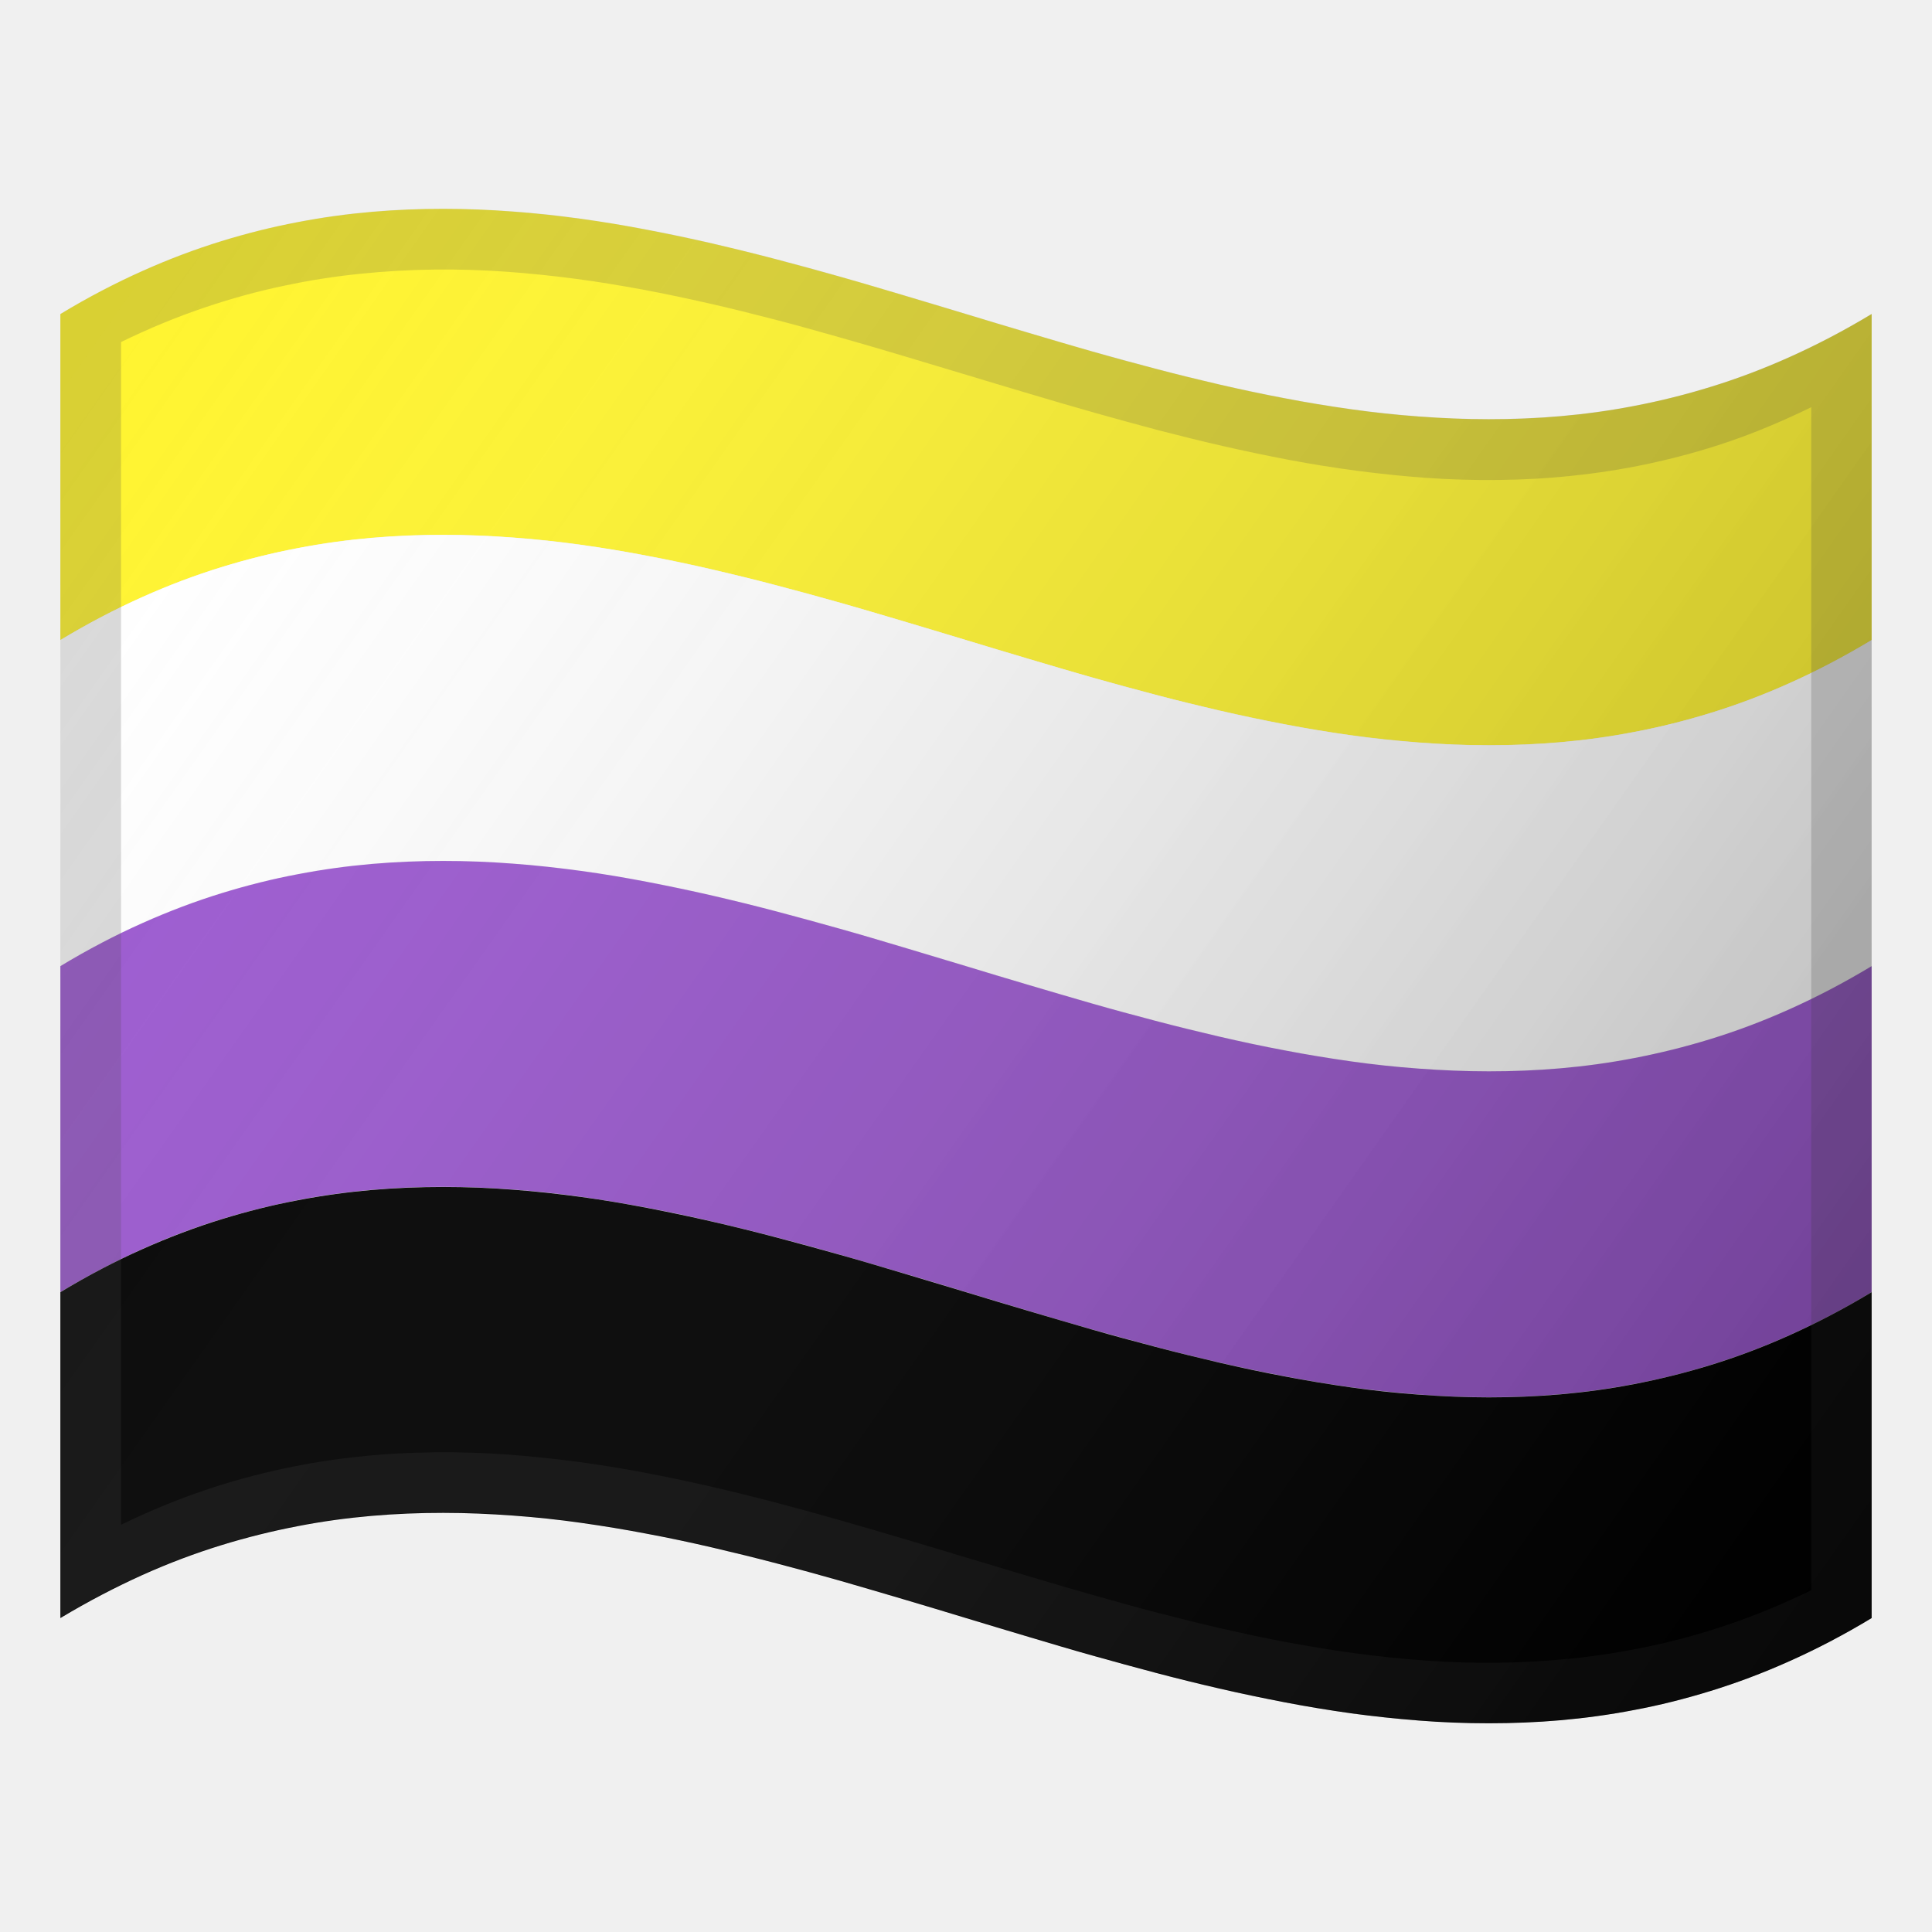
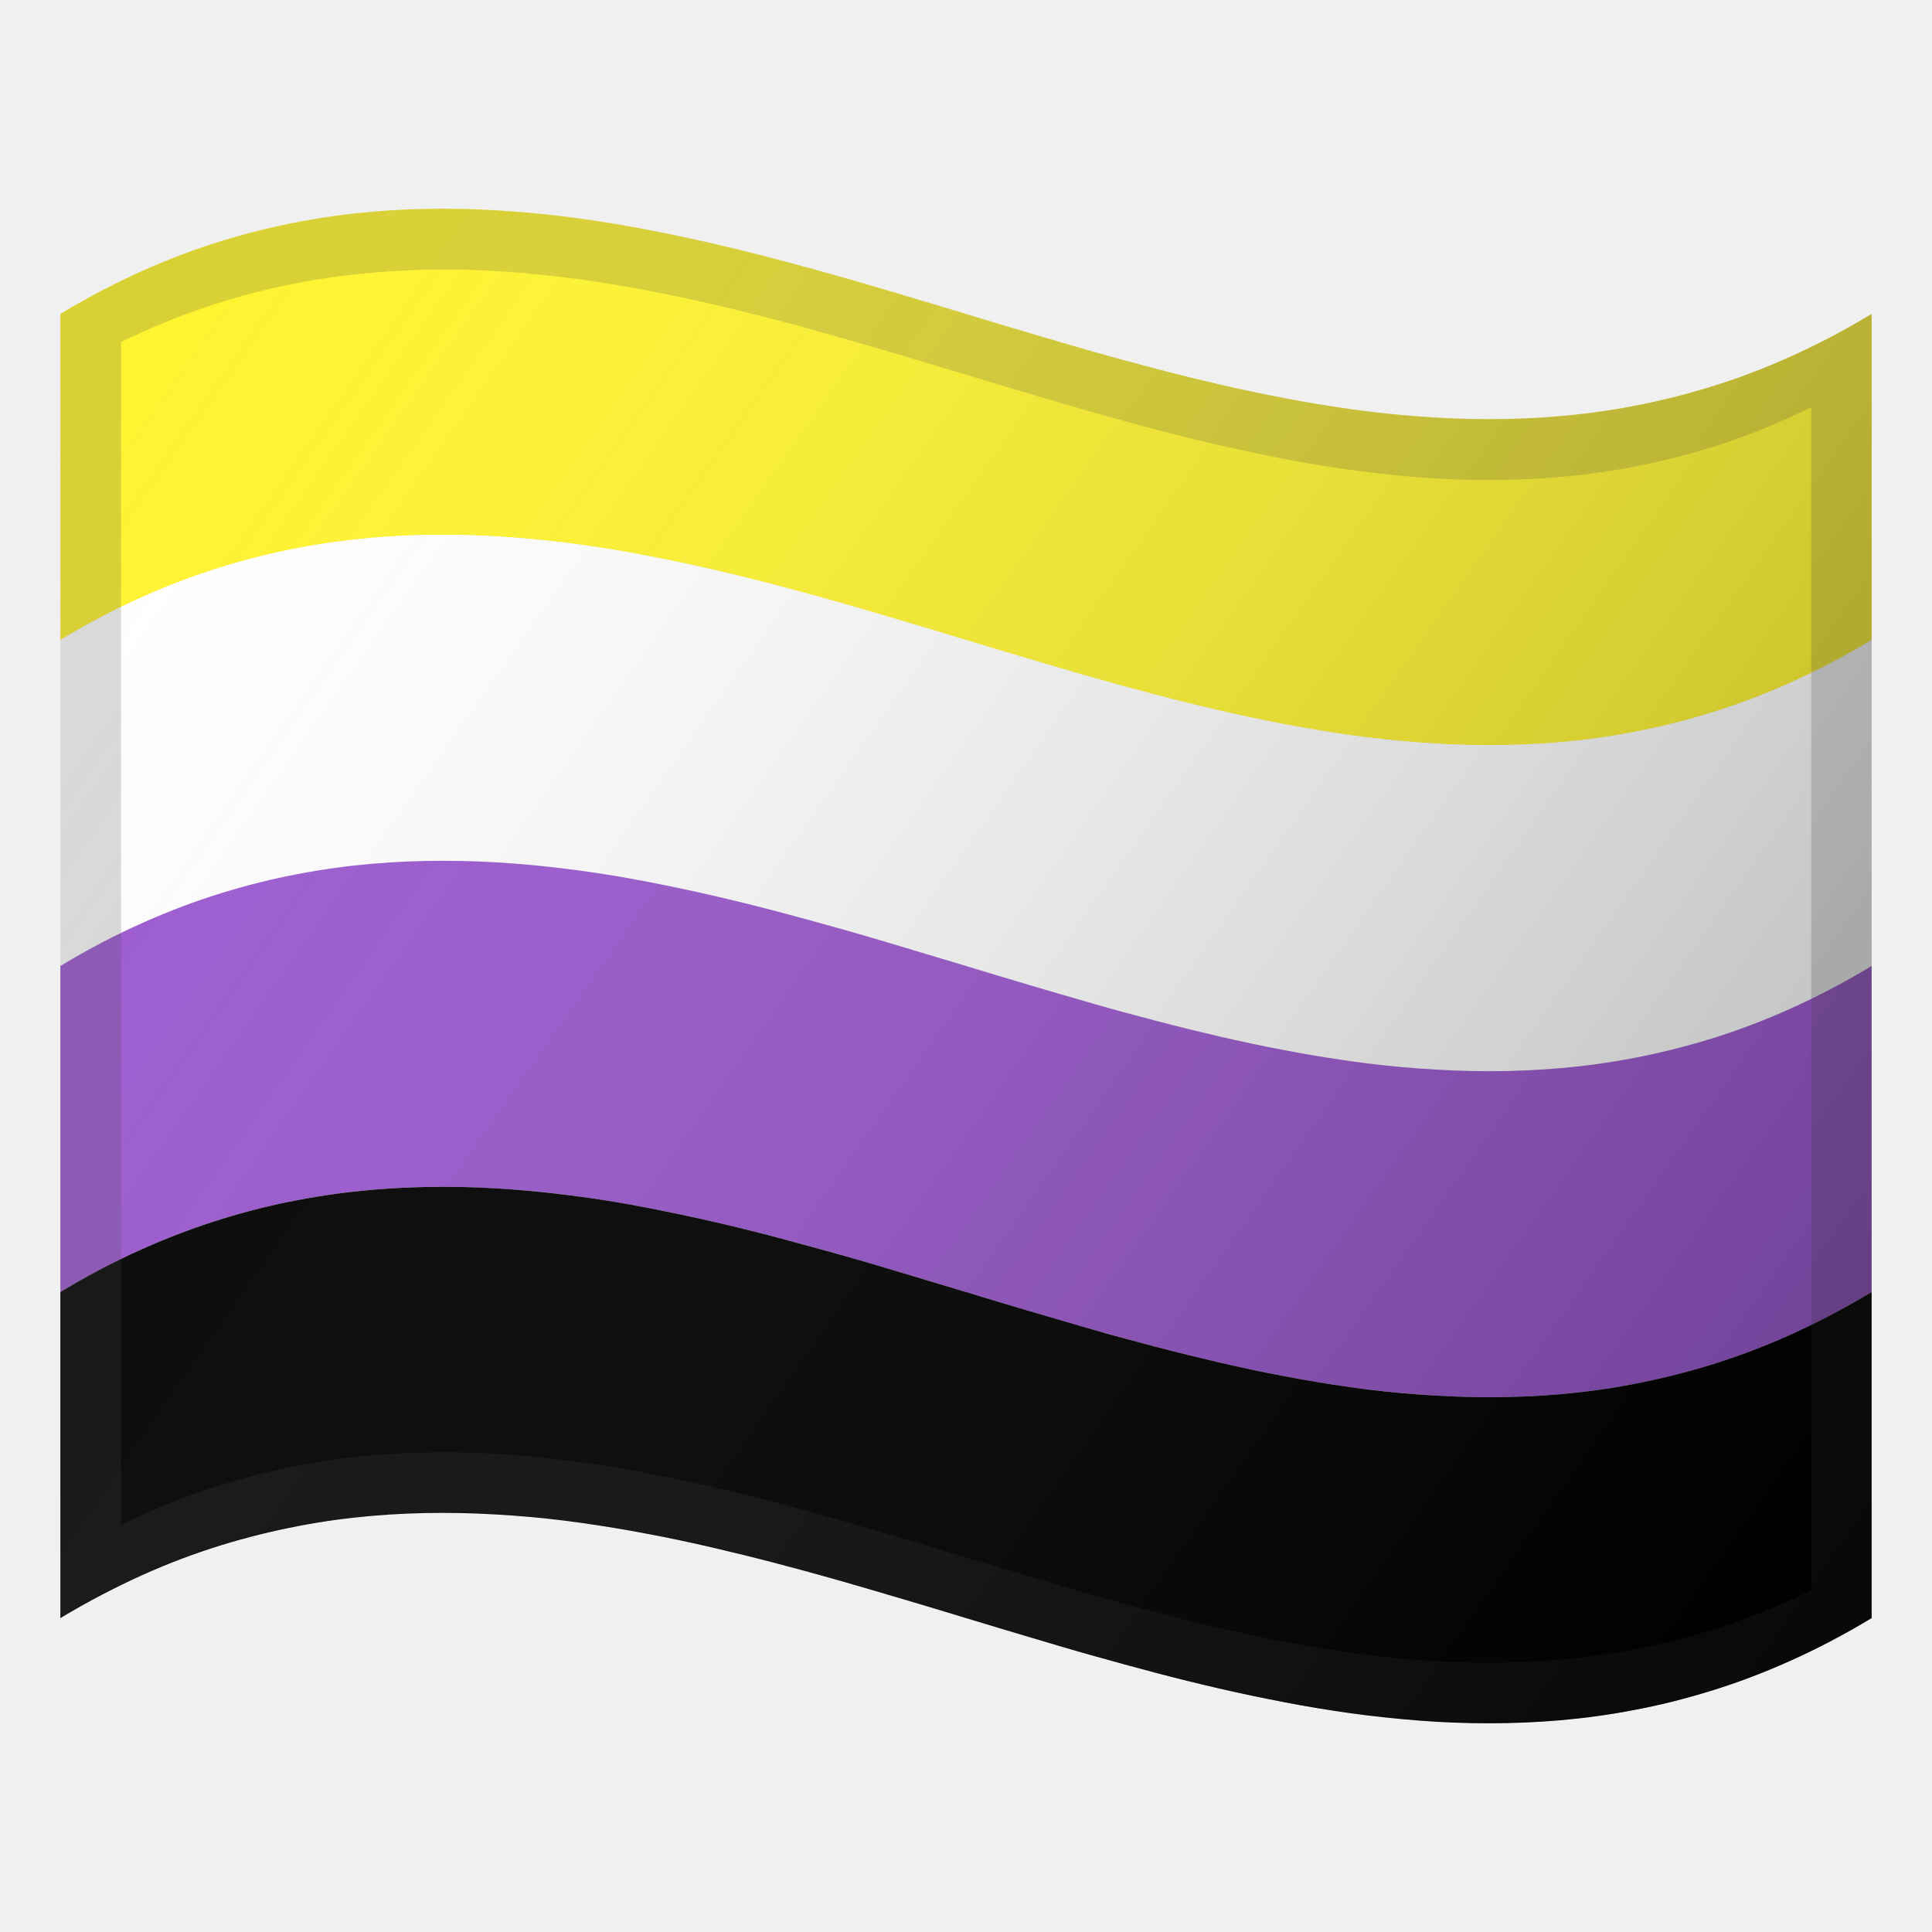
<svg xmlns="http://www.w3.org/2000/svg" enable-background="new 0 0 128 128" viewBox="0 0 128 128">
  <linearGradient id="b" x1="-153" x2="-85.917" y1="-607.79" y2="-607.79" gradientUnits="userSpaceOnUse">
    <stop stop-color="#fff" stop-opacity="0" offset="0" />
    <stop stop-opacity=".287" offset=".287" />
    <stop offset=".525" />
    <stop stop-opacity=".249" offset=".753" />
    <stop stop-color="#fff" stop-opacity="0" offset="1" />
  </linearGradient>
  <rect x="-153" y="-651.76" width="67.08" height="87.93" fill="url(#b)" opacity=".2" />
-   <path d="m124 42.40c-1.85 1.12-3.66 2.06-5.43 2.85-1.78 0.8-3.52 1.45-5.24 1.98s-3.4 0.95-5.06 1.26c-1.66 0.32-3.29 0.54-4.89 0.68s-3.19 0.2-4.75 0.2-3.1-0.06-4.62-0.18-3.02-0.28-4.5-0.48c-1.48-0.21-2.95-0.45-4.4-0.73s-2.89-0.58-4.32-0.91-2.85-0.68-4.25-1.05c-1.41-0.37-2.81-0.76-4.21-1.15s-2.79-0.81-4.17-1.22c-1.39-0.41-2.77-0.83-4.16-1.25-1.38-0.42-2.77-0.84-4.16-1.25s-2.78-0.82-4.17-1.22c-1.4-0.4-2.8-0.78-4.21-1.15s-2.83-0.72-4.25-1.05-2.87-0.64-4.32-0.91c-1.45-0.28-2.92-0.52-4.4-0.73s-2.98-0.37-4.5-0.48-3.06-0.18-4.62-0.18-3.14 0.06-4.75 0.2-3.24 0.36-4.89 0.68c-1.66 0.32-3.34 0.73-5.06 1.26s-3.46 1.18-5.24 1.98c-1.77 0.8-3.58 1.74-5.43 2.85v-8.61s0-2.88 0-4.37v-8.61c1.85-1.12 3.66-2.06 5.43-2.85s3.52-1.45 5.24-1.98 3.4-0.95 5.06-1.26c1.66-0.32 3.29-0.54 4.89-0.68 1.61-0.14 3.19-0.2 4.75-0.2s3.1 0.06 4.62 0.18c1.52 0.11 3.02 0.28 4.5 0.48s2.95 0.45 4.4 0.73 2.89 0.58 4.32 0.91 2.85 0.68 4.25 1.05c1.41 0.37 2.81 0.76 4.21 1.15s2.79 0.81 4.17 1.22 2.77 0.83 4.16 1.25c1.38 0.42 2.77 0.84 4.16 1.25s2.78 0.82 4.17 1.22 2.8 0.78 4.21 1.15 2.83 0.72 4.25 1.05c1.43 0.33 2.87 0.64 4.32 0.91 1.45 0.28 2.92 0.52 4.4 0.73s2.98 0.37 4.5 0.48 3.06 0.18 4.62 0.18 3.14-0.06 4.75-0.2 3.24-0.36 4.89-0.68c1.66-0.32 3.34-0.73 5.06-1.26s3.46-1.18 5.24-1.98 3.59-1.74 5.43-2.85v8.61 4.37s0 3.09 0 8.61z" fill="#FFF430" />
-   <path d="m124 64.00c-1.85 1.12-3.66 2.06-5.43 2.85-1.78 0.8-3.52 1.45-5.24 1.98s-3.4 0.95-5.06 1.26c-1.66 0.32-3.29 0.54-4.89 0.68s-3.19 0.2-4.75 0.2-3.1-0.06-4.62-0.18-3.02-0.28-4.5-0.48c-1.48-0.21-2.95-0.45-4.4-0.73s-2.89-0.58-4.32-0.91-2.85-0.68-4.25-1.05c-1.41-0.37-2.81-0.76-4.21-1.15s-2.79-0.81-4.17-1.22c-1.39-0.41-2.77-0.83-4.16-1.25-1.38-0.42-2.77-0.84-4.16-1.25s-2.78-0.82-4.17-1.22c-1.4-0.4-2.8-0.78-4.21-1.15s-2.83-0.72-4.25-1.05-2.87-0.64-4.32-0.91c-1.45-0.28-2.92-0.52-4.4-0.73s-2.98-0.37-4.5-0.48-3.06-0.18-4.62-0.18-3.14 0.06-4.75 0.2-3.24 0.36-4.89 0.68c-1.66 0.32-3.34 0.73-5.06 1.26s-3.46 1.18-5.24 1.98c-1.77 0.8-3.58 1.74-5.43 2.85v-8.61s0-2.88 0-4.37v-8.61c1.85-1.12 3.66-2.06 5.43-2.85s3.52-1.45 5.24-1.98 3.4-0.95 5.06-1.26c1.66-0.32 3.29-0.54 4.89-0.68 1.61-0.14 3.19-0.2 4.75-0.2s3.1 0.06 4.62 0.18c1.52 0.11 3.02 0.28 4.5 0.48s2.95 0.45 4.4 0.73 2.89 0.58 4.32 0.91 2.85 0.68 4.25 1.05c1.41 0.37 2.81 0.76 4.21 1.15s2.79 0.81 4.17 1.22 2.77 0.83 4.16 1.25c1.38 0.42 2.77 0.84 4.16 1.25s2.78 0.82 4.17 1.22 2.8 0.78 4.21 1.15 2.83 0.72 4.25 1.05c1.43 0.33 2.87 0.64 4.32 0.91 1.45 0.28 2.92 0.52 4.4 0.73s2.98 0.37 4.5 0.48 3.06 0.18 4.62 0.18 3.14-0.06 4.75-0.2 3.24-0.36 4.89-0.68c1.66-0.32 3.34-0.73 5.06-1.26s3.46-1.18 5.24-1.98 3.59-1.74 5.43-2.85v8.61 4.37s0 3.09 0 8.61z" fill="#FFF" />
-   <path d="m124 85.60c-1.85 1.12-3.66 2.06-5.43 2.85-1.78 0.8-3.52 1.45-5.24 1.98s-3.4 0.95-5.06 1.26c-1.66 0.32-3.29 0.54-4.89 0.68s-3.19 0.2-4.75 0.2-3.1-0.06-4.62-0.18-3.02-0.28-4.5-0.48c-1.48-0.21-2.95-0.45-4.4-0.73s-2.89-0.58-4.32-0.91-2.85-0.68-4.25-1.05c-1.41-0.37-2.81-0.76-4.21-1.15s-2.79-0.81-4.17-1.22c-1.39-0.41-2.77-0.83-4.16-1.25-1.38-0.42-2.77-0.84-4.16-1.25s-2.78-0.82-4.17-1.22c-1.4-0.4-2.8-0.78-4.21-1.15s-2.83-0.72-4.25-1.05-2.87-0.64-4.32-0.91c-1.45-0.28-2.92-0.52-4.4-0.73s-2.98-0.37-4.5-0.48-3.06-0.18-4.62-0.18-3.14 0.06-4.75 0.2-3.24 0.36-4.89 0.68c-1.66 0.32-3.34 0.73-5.06 1.26s-3.46 1.18-5.24 1.98c-1.77 0.8-3.58 1.74-5.43 2.85v-8.61s0-2.88 0-4.37v-8.61c1.85-1.12 3.66-2.06 5.43-2.85s3.52-1.45 5.24-1.98 3.4-0.95 5.06-1.26c1.66-0.32 3.29-0.54 4.89-0.68 1.61-0.14 3.19-0.2 4.75-0.2s3.1 0.06 4.62 0.18c1.52 0.11 3.02 0.28 4.5 0.48s2.95 0.45 4.4 0.73 2.89 0.58 4.32 0.91 2.85 0.68 4.25 1.05c1.41 0.37 2.81 0.76 4.21 1.15s2.79 0.81 4.17 1.22 2.77 0.83 4.16 1.25c1.38 0.42 2.77 0.84 4.16 1.25s2.78 0.82 4.17 1.22 2.8 0.78 4.21 1.15 2.83 0.72 4.25 1.05c1.43 0.33 2.87 0.64 4.32 0.91 1.45 0.28 2.92 0.52 4.4 0.73s2.98 0.37 4.5 0.48 3.06 0.18 4.62 0.18 3.14-0.06 4.75-0.2 3.24-0.36 4.89-0.68c1.66-0.32 3.34-0.73 5.06-1.26s3.46-1.18 5.24-1.98 3.59-1.74 5.43-2.85v8.61 4.37s0 3.09 0 8.61z" fill="#9C59D1" />
-   <path d="m124 107.20c-1.85 1.12-3.66 2.06-5.43 2.85-1.78 0.8-3.52 1.45-5.24 1.98s-3.4 0.95-5.06 1.26c-1.66 0.32-3.29 0.54-4.89 0.68s-3.19 0.2-4.75 0.2-3.1-0.06-4.62-0.18-3.02-0.28-4.5-0.48c-1.48-0.21-2.95-0.45-4.4-0.73s-2.89-0.58-4.32-0.91-2.85-0.68-4.25-1.05c-1.41-0.37-2.81-0.76-4.21-1.15s-2.79-0.81-4.17-1.22c-1.39-0.41-2.77-0.83-4.16-1.25-1.38-0.42-2.77-0.84-4.16-1.25s-2.78-0.82-4.17-1.22c-1.4-0.4-2.8-0.78-4.21-1.15s-2.83-0.72-4.25-1.05-2.87-0.64-4.32-0.91c-1.45-0.28-2.92-0.52-4.4-0.73s-2.98-0.37-4.5-0.48-3.06-0.18-4.62-0.18-3.14 0.06-4.75 0.2-3.24 0.36-4.89 0.68c-1.66 0.32-3.34 0.73-5.06 1.26s-3.46 1.18-5.24 1.98c-1.77 0.8-3.58 1.74-5.43 2.85v-8.61s0-2.88 0-4.37v-8.61c1.85-1.12 3.66-2.06 5.43-2.85s3.52-1.45 5.24-1.98 3.4-0.95 5.06-1.26c1.66-0.32 3.29-0.54 4.89-0.68 1.61-0.14 3.19-0.2 4.75-0.2s3.1 0.06 4.62 0.18c1.52 0.11 3.02 0.28 4.5 0.48s2.95 0.45 4.4 0.73 2.89 0.58 4.32 0.91 2.85 0.68 4.25 1.05c1.41 0.37 2.81 0.76 4.21 1.15s2.79 0.81 4.17 1.22 2.77 0.83 4.16 1.25c1.38 0.42 2.77 0.84 4.16 1.25s2.78 0.82 4.17 1.22 2.8 0.78 4.21 1.15 2.83 0.72 4.25 1.05c1.43 0.33 2.87 0.64 4.32 0.91 1.45 0.28 2.92 0.52 4.4 0.73s2.98 0.37 4.5 0.48 3.06 0.18 4.62 0.18 3.14-0.06 4.75-0.2 3.24-0.36 4.89-0.68c1.66-0.32 3.34-0.73 5.06-1.26s3.46-1.18 5.24-1.98 3.59-1.74 5.43-2.85v8.61 4.37s0 3.09 0 8.61z" />
+   <path d="m124 42.40c-1.85 1.12-3.66 2.06-5.43 2.85-1.78 0.8-3.52 1.45-5.24 1.98s-3.4 0.95-5.06 1.26c-1.66 0.32-3.29 0.54-4.89 0.68s-3.19 0.2-4.75 0.2-3.1-0.06-4.62-0.18-3.02-0.28-4.5-0.48c-1.48-0.21-2.95-0.45-4.4-0.73s-2.89-0.58-4.32-0.91-2.85-0.68-4.25-1.05c-1.41-0.37-2.81-0.76-4.21-1.15s-2.79-0.81-4.17-1.22c-1.39-0.41-2.77-0.83-4.16-1.25-1.38-0.42-2.77-0.84-4.16-1.25s-2.78-0.82-4.17-1.22c-1.4-0.4-2.8-0.78-4.21-1.15s-2.83-0.72-4.25-1.05-2.87-0.64-4.32-0.91c-1.45-0.28-2.92-0.52-4.4-0.73s-2.98-0.37-4.5-0.48-3.06-0.18-4.62-0.18-3.14 0.06-4.75 0.2-3.24 0.36-4.89 0.68c-1.66 0.32-3.34 0.73-5.06 1.26s-3.46 1.18-5.24 1.98c-1.77 0.8-3.58 1.74-5.43 2.85v-21.6c1.85-1.12 3.66-2.06 5.43-2.85s3.52-1.45 5.24-1.98 3.4-0.95 5.06-1.26c1.66-0.32 3.29-0.54 4.89-0.68 1.61-0.14 3.19-0.2 4.75-0.2s3.1 0.06 4.62 0.18c1.52 0.11 3.02 0.28 4.5 0.48s2.95 0.45 4.4 0.73 2.89 0.58 4.32 0.91 2.85 0.68 4.25 1.05c1.41 0.37 2.81 0.76 4.21 1.15s2.79 0.81 4.17 1.22 2.77 0.83 4.16 1.25c1.38 0.42 2.77 0.84 4.16 1.25s2.78 0.82 4.17 1.22 2.8 0.78 4.21 1.15 2.83 0.72 4.25 1.05c1.43 0.33 2.87 0.64 4.32 0.91 1.45 0.28 2.92 0.52 4.4 0.73s2.98 0.37 4.5 0.48 3.06 0.18 4.62 0.18 3.14-0.06 4.75-0.2 3.24-0.36 4.89-0.68c1.66-0.32 3.34-0.73 5.06-1.26s3.46-1.18 5.24-1.98 3.59-1.74 5.43-2.85v21.6z" fill="#FFF430" />
+   <path d="m124 64.00c-1.85 1.12-3.66 2.06-5.43 2.85-1.78 0.8-3.52 1.45-5.24 1.98s-3.4 0.95-5.06 1.26c-1.66 0.32-3.29 0.54-4.89 0.68s-3.19 0.2-4.75 0.2-3.1-0.06-4.62-0.18-3.02-0.28-4.5-0.48c-1.48-0.21-2.95-0.45-4.4-0.73s-2.89-0.58-4.32-0.91-2.85-0.68-4.25-1.05c-1.41-0.37-2.81-0.76-4.21-1.15s-2.79-0.81-4.17-1.22c-1.39-0.41-2.77-0.83-4.16-1.25-1.38-0.42-2.77-0.84-4.16-1.25s-2.78-0.82-4.17-1.22c-1.4-0.4-2.8-0.78-4.21-1.15s-2.83-0.72-4.25-1.05-2.87-0.64-4.32-0.91c-1.45-0.28-2.92-0.52-4.4-0.73s-2.98-0.37-4.5-0.48-3.06-0.18-4.62-0.18-3.14 0.06-4.75 0.2-3.24 0.36-4.89 0.68c-1.66 0.32-3.34 0.73-5.06 1.26s-3.46 1.18-5.24 1.98c-1.77 0.8-3.58 1.74-5.43 2.85v-21.6c1.85-1.12 3.66-2.06 5.43-2.85s3.52-1.45 5.24-1.98 3.4-0.95 5.06-1.26c1.66-0.32 3.29-0.54 4.89-0.68 1.61-0.14 3.19-0.2 4.75-0.2s3.1 0.06 4.62 0.18c1.52 0.11 3.02 0.28 4.5 0.48s2.95 0.45 4.4 0.73 2.89 0.58 4.32 0.91 2.85 0.68 4.25 1.05c1.41 0.37 2.81 0.76 4.21 1.15s2.79 0.81 4.17 1.22 2.77 0.83 4.16 1.25c1.38 0.42 2.77 0.84 4.16 1.25s2.78 0.82 4.17 1.22 2.8 0.78 4.21 1.15 2.83 0.72 4.25 1.05c1.43 0.33 2.87 0.64 4.32 0.91 1.45 0.28 2.92 0.52 4.4 0.73s2.98 0.37 4.5 0.48 3.06 0.18 4.62 0.18 3.14-0.06 4.75-0.2 3.24-0.36 4.89-0.68c1.66-0.32 3.34-0.73 5.06-1.26s3.46-1.18 5.24-1.98 3.59-1.74 5.43-2.85v21.6z" fill="#FFF" />
+   <path d="m124 85.60c-1.85 1.12-3.66 2.06-5.43 2.85-1.78 0.8-3.52 1.45-5.24 1.98s-3.4 0.95-5.06 1.26c-1.66 0.32-3.29 0.54-4.89 0.68s-3.19 0.2-4.75 0.2-3.1-0.06-4.62-0.18-3.02-0.28-4.5-0.48c-1.48-0.21-2.95-0.45-4.4-0.73s-2.89-0.58-4.32-0.91-2.85-0.68-4.25-1.05c-1.41-0.37-2.81-0.76-4.21-1.15s-2.79-0.81-4.17-1.22c-1.39-0.41-2.77-0.83-4.16-1.25-1.38-0.42-2.77-0.84-4.16-1.25s-2.78-0.82-4.17-1.22c-1.4-0.4-2.8-0.78-4.21-1.15s-2.83-0.72-4.25-1.05-2.87-0.64-4.32-0.91c-1.45-0.28-2.92-0.52-4.4-0.73s-2.98-0.37-4.5-0.48-3.06-0.18-4.62-0.18-3.14 0.06-4.75 0.2-3.24 0.36-4.89 0.68c-1.66 0.32-3.34 0.73-5.06 1.26s-3.46 1.18-5.24 1.98c-1.77 0.8-3.58 1.74-5.43 2.85v-21.6c1.85-1.12 3.66-2.06 5.43-2.85s3.52-1.45 5.24-1.98 3.4-0.95 5.06-1.26c1.66-0.32 3.29-0.54 4.89-0.68 1.61-0.14 3.19-0.2 4.75-0.2s3.1 0.06 4.62 0.18c1.52 0.11 3.02 0.28 4.5 0.48s2.95 0.45 4.4 0.73 2.89 0.58 4.32 0.91 2.85 0.68 4.25 1.05c1.41 0.37 2.81 0.76 4.21 1.15s2.79 0.81 4.17 1.22 2.77 0.83 4.16 1.25c1.38 0.42 2.77 0.84 4.16 1.25s2.78 0.82 4.17 1.22 2.8 0.78 4.21 1.15 2.83 0.72 4.25 1.05c1.43 0.33 2.87 0.64 4.32 0.91 1.45 0.28 2.92 0.52 4.4 0.73s2.98 0.37 4.5 0.48 3.06 0.18 4.62 0.18 3.14-0.06 4.75-0.2 3.24-0.36 4.89-0.68c1.66-0.32 3.34-0.73 5.06-1.26s3.46-1.18 5.24-1.98 3.59-1.74 5.43-2.85v21.6z" fill="#9C59D1" />
+   <path d="m124 107.20c-1.85 1.12-3.66 2.06-5.43 2.85-1.78 0.8-3.52 1.45-5.24 1.98s-3.4 0.95-5.06 1.26c-1.66 0.32-3.29 0.54-4.89 0.68s-3.19 0.2-4.75 0.2-3.1-0.06-4.62-0.18-3.02-0.28-4.5-0.48c-1.48-0.21-2.95-0.45-4.4-0.73s-2.89-0.58-4.32-0.91-2.85-0.68-4.25-1.05c-1.41-0.37-2.81-0.76-4.21-1.15s-2.79-0.81-4.17-1.22c-1.39-0.41-2.77-0.83-4.16-1.25-1.38-0.42-2.77-0.84-4.16-1.25s-2.78-0.82-4.17-1.22c-1.4-0.4-2.8-0.78-4.21-1.15s-2.83-0.72-4.25-1.05-2.87-0.64-4.32-0.91c-1.45-0.28-2.92-0.52-4.4-0.73s-2.98-0.37-4.5-0.48-3.06-0.18-4.62-0.18-3.14 0.06-4.75 0.2-3.24 0.36-4.89 0.68c-1.66 0.32-3.34 0.73-5.06 1.26s-3.46 1.18-5.24 1.98c-1.77 0.8-3.58 1.74-5.43 2.85v-21.6c1.85-1.12 3.66-2.06 5.43-2.85s3.52-1.45 5.24-1.98 3.4-0.95 5.06-1.26c1.66-0.32 3.29-0.54 4.89-0.68 1.61-0.14 3.19-0.2 4.75-0.2s3.1 0.06 4.62 0.18c1.52 0.11 3.02 0.28 4.5 0.48s2.95 0.45 4.4 0.73 2.89 0.58 4.32 0.91 2.85 0.68 4.25 1.05c1.41 0.37 2.81 0.76 4.21 1.15s2.79 0.81 4.17 1.22 2.77 0.83 4.16 1.25c1.38 0.42 2.77 0.84 4.16 1.25s2.78 0.82 4.17 1.22 2.8 0.78 4.21 1.15 2.83 0.72 4.25 1.05c1.43 0.33 2.87 0.64 4.32 0.91 1.45 0.28 2.92 0.52 4.4 0.73s2.98 0.37 4.5 0.48 3.06 0.18 4.62 0.18 3.14-0.06 4.75-0.2 3.24-0.36 4.89-0.68c1.66-0.32 3.34-0.73 5.06-1.26s3.46-1.18 5.24-1.98 3.59-1.74 5.43-2.85v21.6z" />
  <g opacity=".2">
    <path d="m120 26.98v5.44 4.72 4.48s0 3.06 0 4.72v5.44 5.33s0 3.2 0 4.69v4.37 4.37 4.69s0 3.41 0 5.33v5.44s0 3.21 0 4.72v4.48 4.72s0 3.45 0 5.44c-1.87 0.91-3.69 1.66-5.49 2.27-1.79 0.61-3.55 1.09-5.27 1.45s-3.42 0.63-5.08 0.8-3.3 0.26-4.9 0.28-3.19-0.03-4.75-0.14-3.09-0.27-4.61-0.47-3.01-0.45-4.49-0.72-2.95-0.59-4.4-0.92-2.89-0.69-4.32-1.06-2.85-0.77-4.26-1.17-2.82-0.81-4.22-1.23l-4.2-1.26c-1.4-0.42-2.8-0.85-4.2-1.26s-2.81-0.83-4.22-1.23-2.83-0.79-4.26-1.17c-1.43-0.37-2.87-0.73-4.32-1.06s-2.92-0.64-4.4-0.92-2.98-0.52-4.49-0.72c-1.52-0.2-3.05-0.36-4.61-0.47s-3.14-0.16-4.75-0.14-3.24 0.1-4.9 0.28c-1.66 0.17-3.35 0.43-5.08 0.8-1.72 0.37-3.48 0.84-5.27 1.45s-3.62 1.36-5.49 2.27v-5.44-4.72-4.48-4.72-5.44-5.33s0-3.2 0-4.69 0-2.93 0-4.37v-4.37s0-3.04 0-4.69 0-3.41 0-5.33v-5.43-4.72s0-2.97 0-4.48v-4.72-5.43c1.87-0.91 3.69-1.66 5.49-2.27s3.55-1.09 5.27-1.45c1.72-0.37 3.42-0.63 5.08-0.8s3.3-0.26 4.9-0.28c1.61-0.02 3.19 0.03 4.75 0.14s3.09 0.27 4.61 0.47 3.01 0.45 4.49 0.72c1.48 0.28 2.95 0.59 4.4 0.92s2.89 0.69 4.32 1.06 2.85 0.77 4.26 1.17 2.82 0.81 4.22 1.23 2.8 0.84 4.2 1.26 2.8 0.85 4.2 1.26c1.4 0.42 2.81 0.83 4.22 1.23s2.83 0.79 4.26 1.17c1.43 0.37 2.87 0.73 4.32 1.06s2.92 0.64 4.4 0.92 2.98 0.52 4.49 0.72c1.52 0.2 3.05 0.36 4.61 0.47s3.14 0.16 4.75 0.14 3.24-0.1 4.9-0.28c1.66-0.17 3.35-0.43 5.08-0.8 1.72-0.37 3.48-0.84 5.27-1.45s3.62-1.38 5.49-2.29m4-6.18c-1.85 1.12-3.66 2.06-5.43 2.85-1.78 0.8-3.52 1.45-5.24 1.98s-3.4 0.95-5.06 1.26c-1.66 0.32-3.29 0.54-4.89 0.68s-3.19 0.2-4.75 0.2-3.1-0.06-4.62-0.18c-1.52-0.11-3.02-0.28-4.5-0.48-1.48-0.21-2.95-0.45-4.4-0.73s-2.89-0.58-4.32-0.91-2.85-0.68-4.25-1.05c-1.41-0.37-2.81-0.76-4.21-1.15s-2.79-0.81-4.17-1.22c-1.39-0.41-2.77-0.83-4.16-1.25-1.38-0.42-2.77-0.84-4.16-1.25s-2.78-0.82-4.17-1.22-2.8-0.78-4.21-1.15-2.83-0.72-4.25-1.05c-1.43-0.33-2.87-0.64-4.32-0.91-1.45-0.28-2.92-0.52-4.4-0.73s-2.98-0.37-4.5-0.48-3.06-0.18-4.62-0.18-3.14 0.06-4.75 0.2-3.24 0.36-4.89 0.68c-1.66 0.32-3.34 0.73-5.06 1.26s-3.46 1.18-5.24 1.98-3.58 1.73-5.43 2.85v5.33s0 3.2 0 4.69v4.37 4.37 4.69s0 3.41 0 5.33v0.02 5.33s0 3.2 0 4.69v4.37 4.37 4.69s0 3.41 0 5.33v5.33s0 3.2 0 4.69 0 2.93 0 4.37 0 2.88 0 4.37 0 3.04 0 4.69 0 3.41 0 5.33c1.85-1.12 3.66-2.06 5.43-2.85 1.78-0.8 3.52-1.45 5.24-1.98s3.4-0.95 5.06-1.26c1.66-0.32 3.29-0.54 4.89-0.68 1.61-0.14 3.19-0.2 4.75-0.2s3.1 0.06 4.62 0.18c1.52 0.11 3.02 0.28 4.5 0.48 1.48 0.21 2.95 0.45 4.4 0.73s2.89 0.58 4.32 0.91 2.85 0.68 4.25 1.05c1.41 0.37 2.81 0.76 4.21 1.15 1.4 0.4 2.79 0.81 4.17 1.22s2.77 0.83 4.16 1.25c1.38 0.42 2.77 0.84 4.16 1.25s2.78 0.82 4.17 1.22c1.4 0.4 2.8 0.78 4.21 1.15s2.83 0.72 4.25 1.05c1.43 0.33 2.87 0.64 4.32 0.91 1.45 0.28 2.92 0.52 4.4 0.73s2.98 0.37 4.5 0.48 3.06 0.18 4.62 0.18 3.14-0.06 4.75-0.2 3.24-0.36 4.89-0.68c1.66-0.32 3.34-0.73 5.06-1.26s3.46-1.18 5.24-1.98 3.59-1.74 5.43-2.85v-5.33s0-3.2 0-4.69 0-2.93 0-4.37 0-2.88 0-4.37 0-3.04 0-4.69 0-3.41 0-5.33v-5.33s0-3.2 0-4.69v-4.37-4.37-4.69s0-3.41 0-5.33v-0.02-5.33s0-3.2 0-4.69v-4.37-4.37-4.69s0-3.41 0-5.33z" fill="#424242" />
  </g>
  <linearGradient id="a" x1="5.37" x2="122.37" y1="22.659" y2="105.16" gradientUnits="userSpaceOnUse">
    <stop stop-color="#fff" stop-opacity="0" offset="0" />
    <stop stop-color="#C8C8C8" stop-opacity=".165" offset=".165" />
    <stop stop-color="#828282" stop-opacity=".393" offset=".393" />
    <stop stop-color="#4A4A4A" stop-opacity=".6" offset=".6" />
    <stop stop-color="#222" stop-opacity=".776" offset=".776" />
    <stop stop-color="#090909" stop-opacity=".915" offset=".915" />
    <stop offset="1" />
  </linearGradient>
  <path d="m124 107.2c-1.85 1.12-3.66 2.06-5.43 2.85-1.78 0.8-3.52 1.45-5.24 1.98s-3.4 0.95-5.06 1.26c-1.66 0.32-3.29 0.54-4.89 0.68-1.61 0.14-3.19 0.2-4.75 0.2s-3.1-0.06-4.62-0.18c-1.52-0.11-3.02-0.28-4.5-0.48-1.48-0.21-2.95-0.45-4.4-0.73s-2.89-0.58-4.32-0.91-2.85-0.68-4.25-1.05-2.81-0.76-4.21-1.15c-1.4-0.4-2.79-0.81-4.17-1.22-1.39-0.41-2.77-0.83-4.16-1.25-1.38-0.42-2.77-0.84-4.16-1.25s-2.78-0.82-4.17-1.22c-1.4-0.4-2.8-0.78-4.21-1.15s-2.83-0.72-4.25-1.05-2.87-0.64-4.32-0.91c-1.45-0.28-2.92-0.52-4.4-0.73s-2.98-0.37-4.5-0.48-3.06-0.18-4.62-0.18-3.14 0.06-4.75 0.2-3.24 0.36-4.89 0.68c-1.66 0.32-3.34 0.73-5.06 1.26s-3.46 1.18-5.24 1.98-3.59 1.74-5.43 2.85v-5.61-5.32-5.07-4.86-4.68s0-3.05 0-4.54v-4.43s0-2.92 0-4.36 0-2.89 0-4.33v-4.33-4.36-4.43s0-3 0-4.54 0-3.09 0-4.68v-4.86s0-3.34 0-5.07v-5.32-5.61c1.85-1.12 3.66-2.06 5.43-2.85s3.52-1.45 5.24-1.98 3.4-0.95 5.06-1.26c1.66-0.32 3.29-0.54 4.89-0.68 1.61-0.14 3.19-0.2 4.75-0.2s3.1 0.06 4.62 0.18c1.52 0.11 3.02 0.28 4.5 0.48s2.95 0.45 4.4 0.73 2.89 0.58 4.32 0.91 2.85 0.68 4.25 1.05c1.41 0.37 2.81 0.76 4.21 1.15s2.79 0.81 4.17 1.22 2.77 0.83 4.16 1.25c1.38 0.42 2.77 0.84 4.16 1.25s2.78 0.82 4.17 1.22 2.8 0.78 4.21 1.15 2.83 0.72 4.25 1.05c1.43 0.33 2.87 0.64 4.32 0.91 1.45 0.28 2.92 0.52 4.4 0.73s2.98 0.37 4.5 0.48 3.06 0.18 4.62 0.18 3.14-0.06 4.75-0.2 3.24-0.36 4.89-0.68c1.66-0.32 3.34-0.73 5.06-1.26s3.46-1.18 5.24-1.98 3.59-1.74 5.43-2.85v5.61 5.32 5.07s0 3.27 0 4.86v4.68s0 3.05 0 4.54 0 2.97 0 4.43v4.36 4.33 4.33s0 2.9 0 4.36 0 2.94 0 4.43v4.54s0 3.09 0 4.68v4.86 5.07 5.32 5.61z" fill="url(#a)" opacity=".3" />
</svg>
